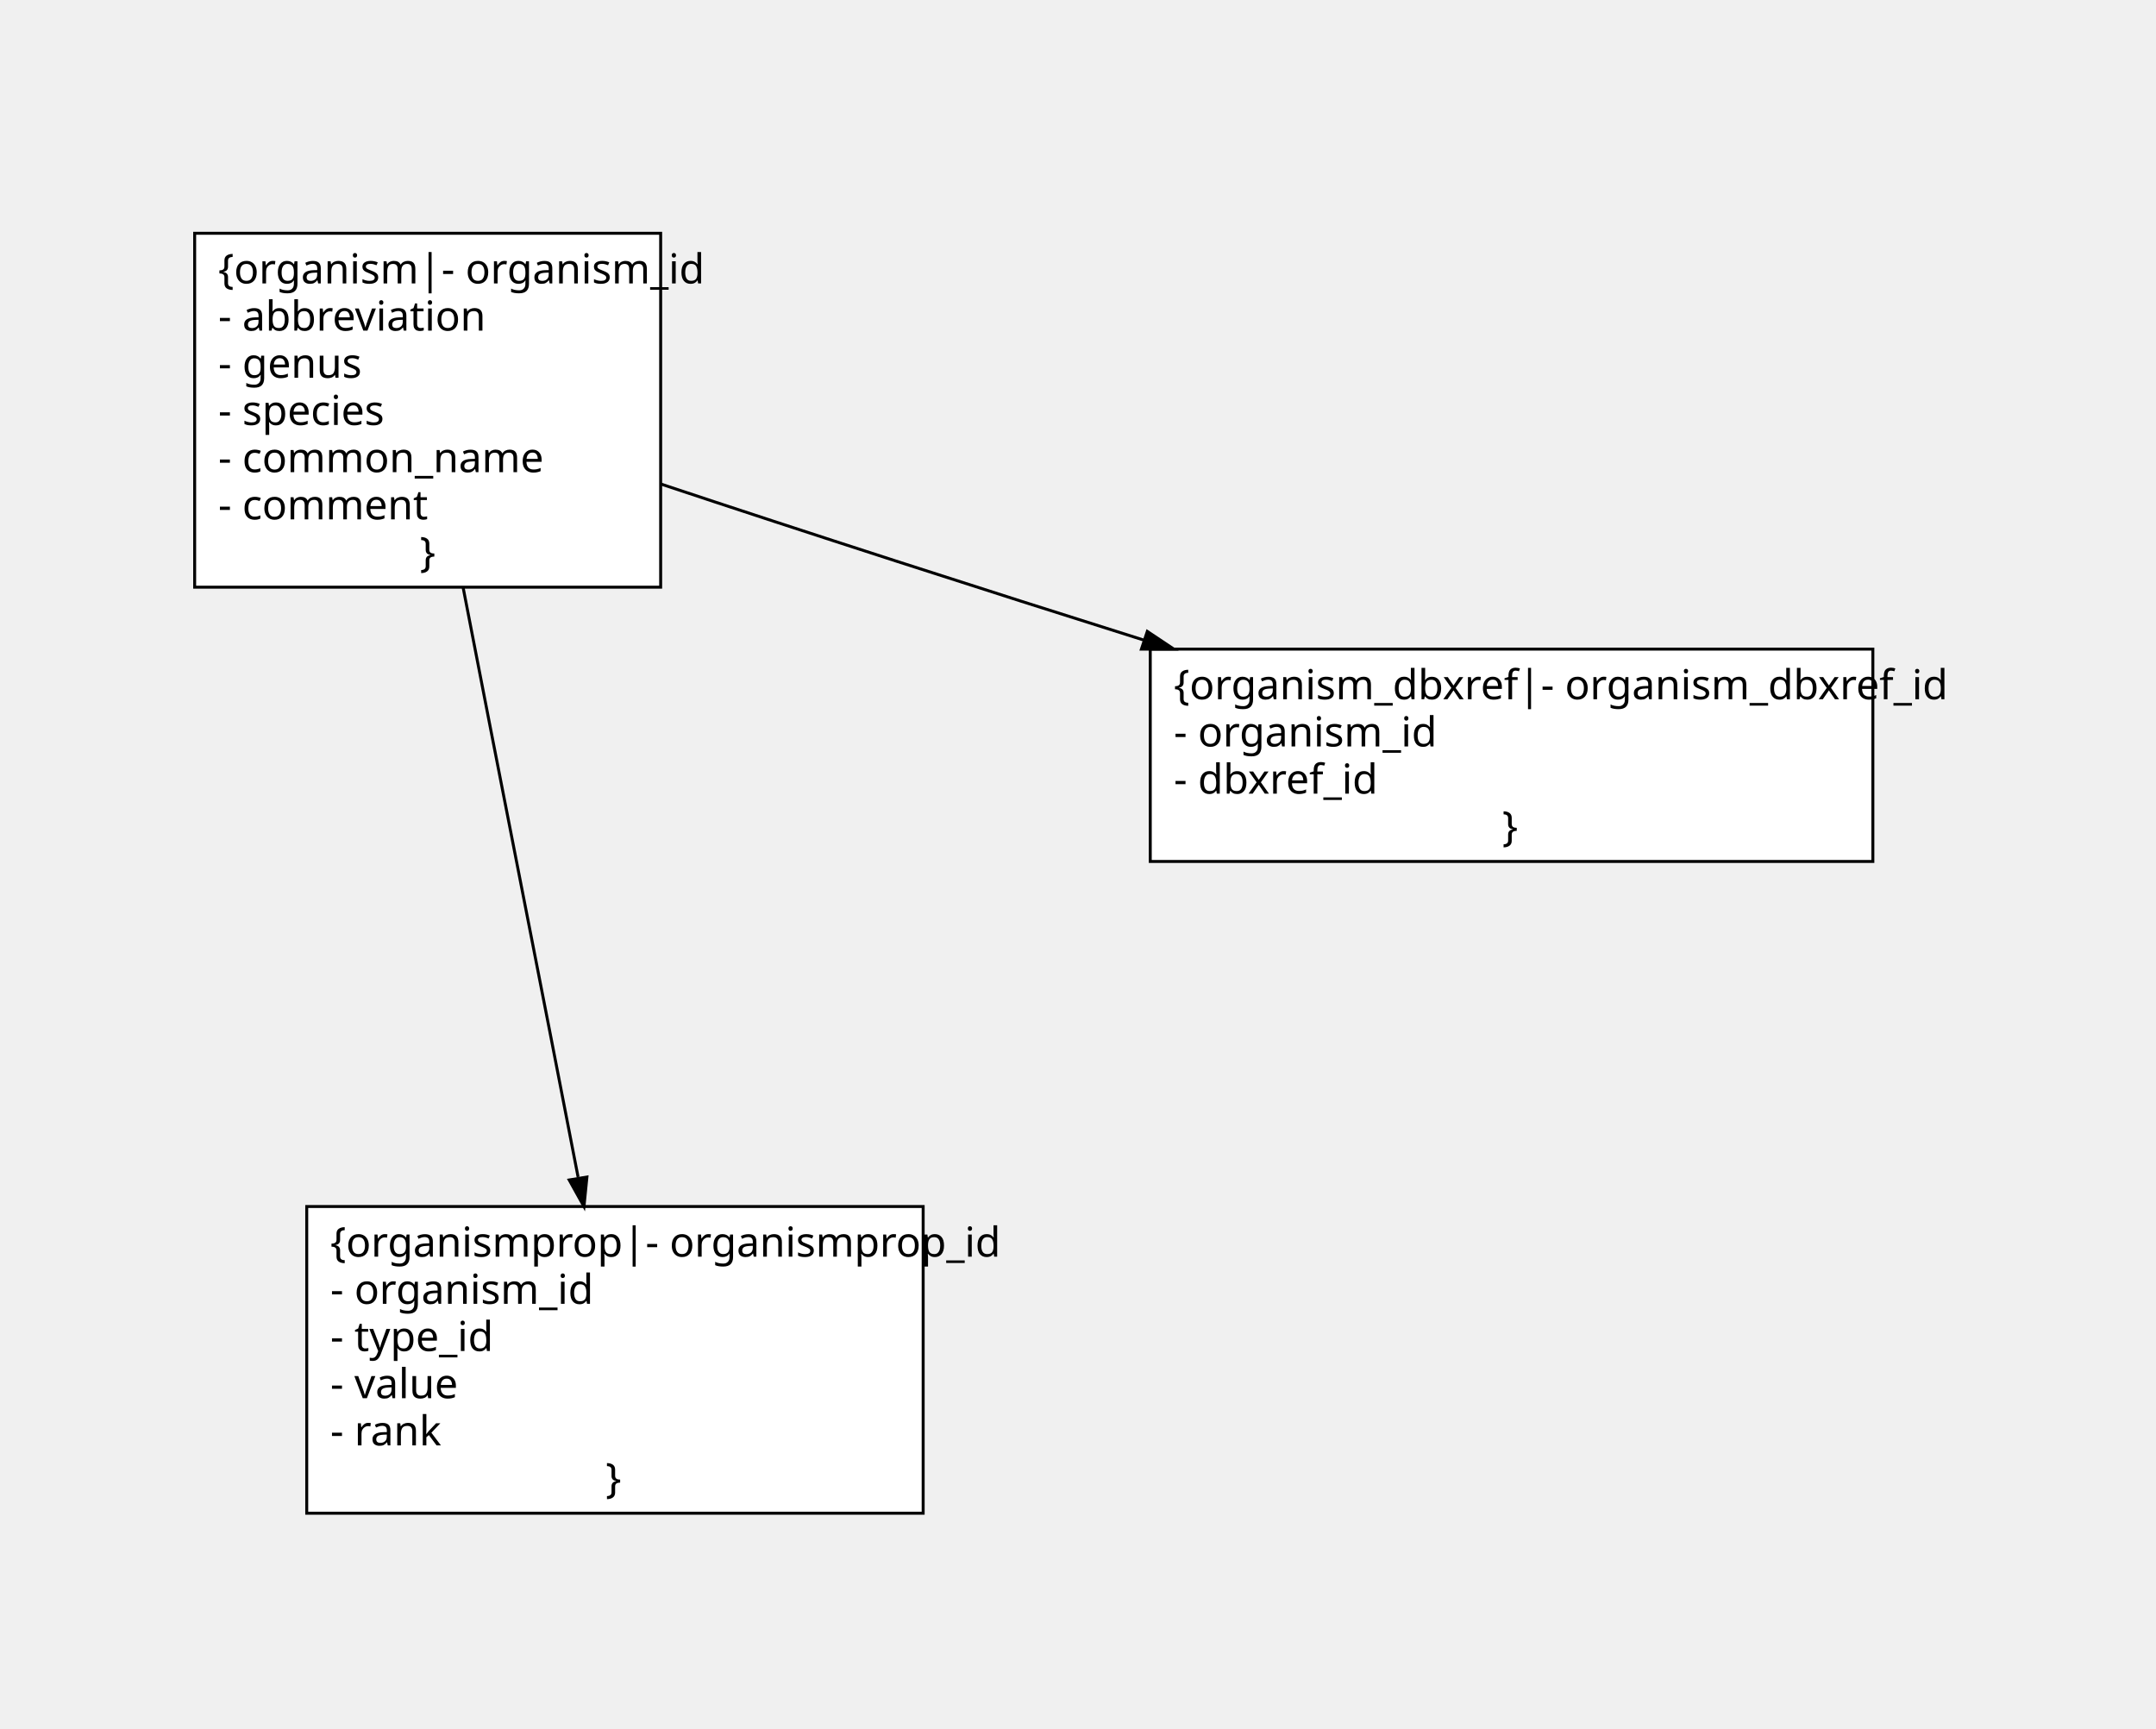
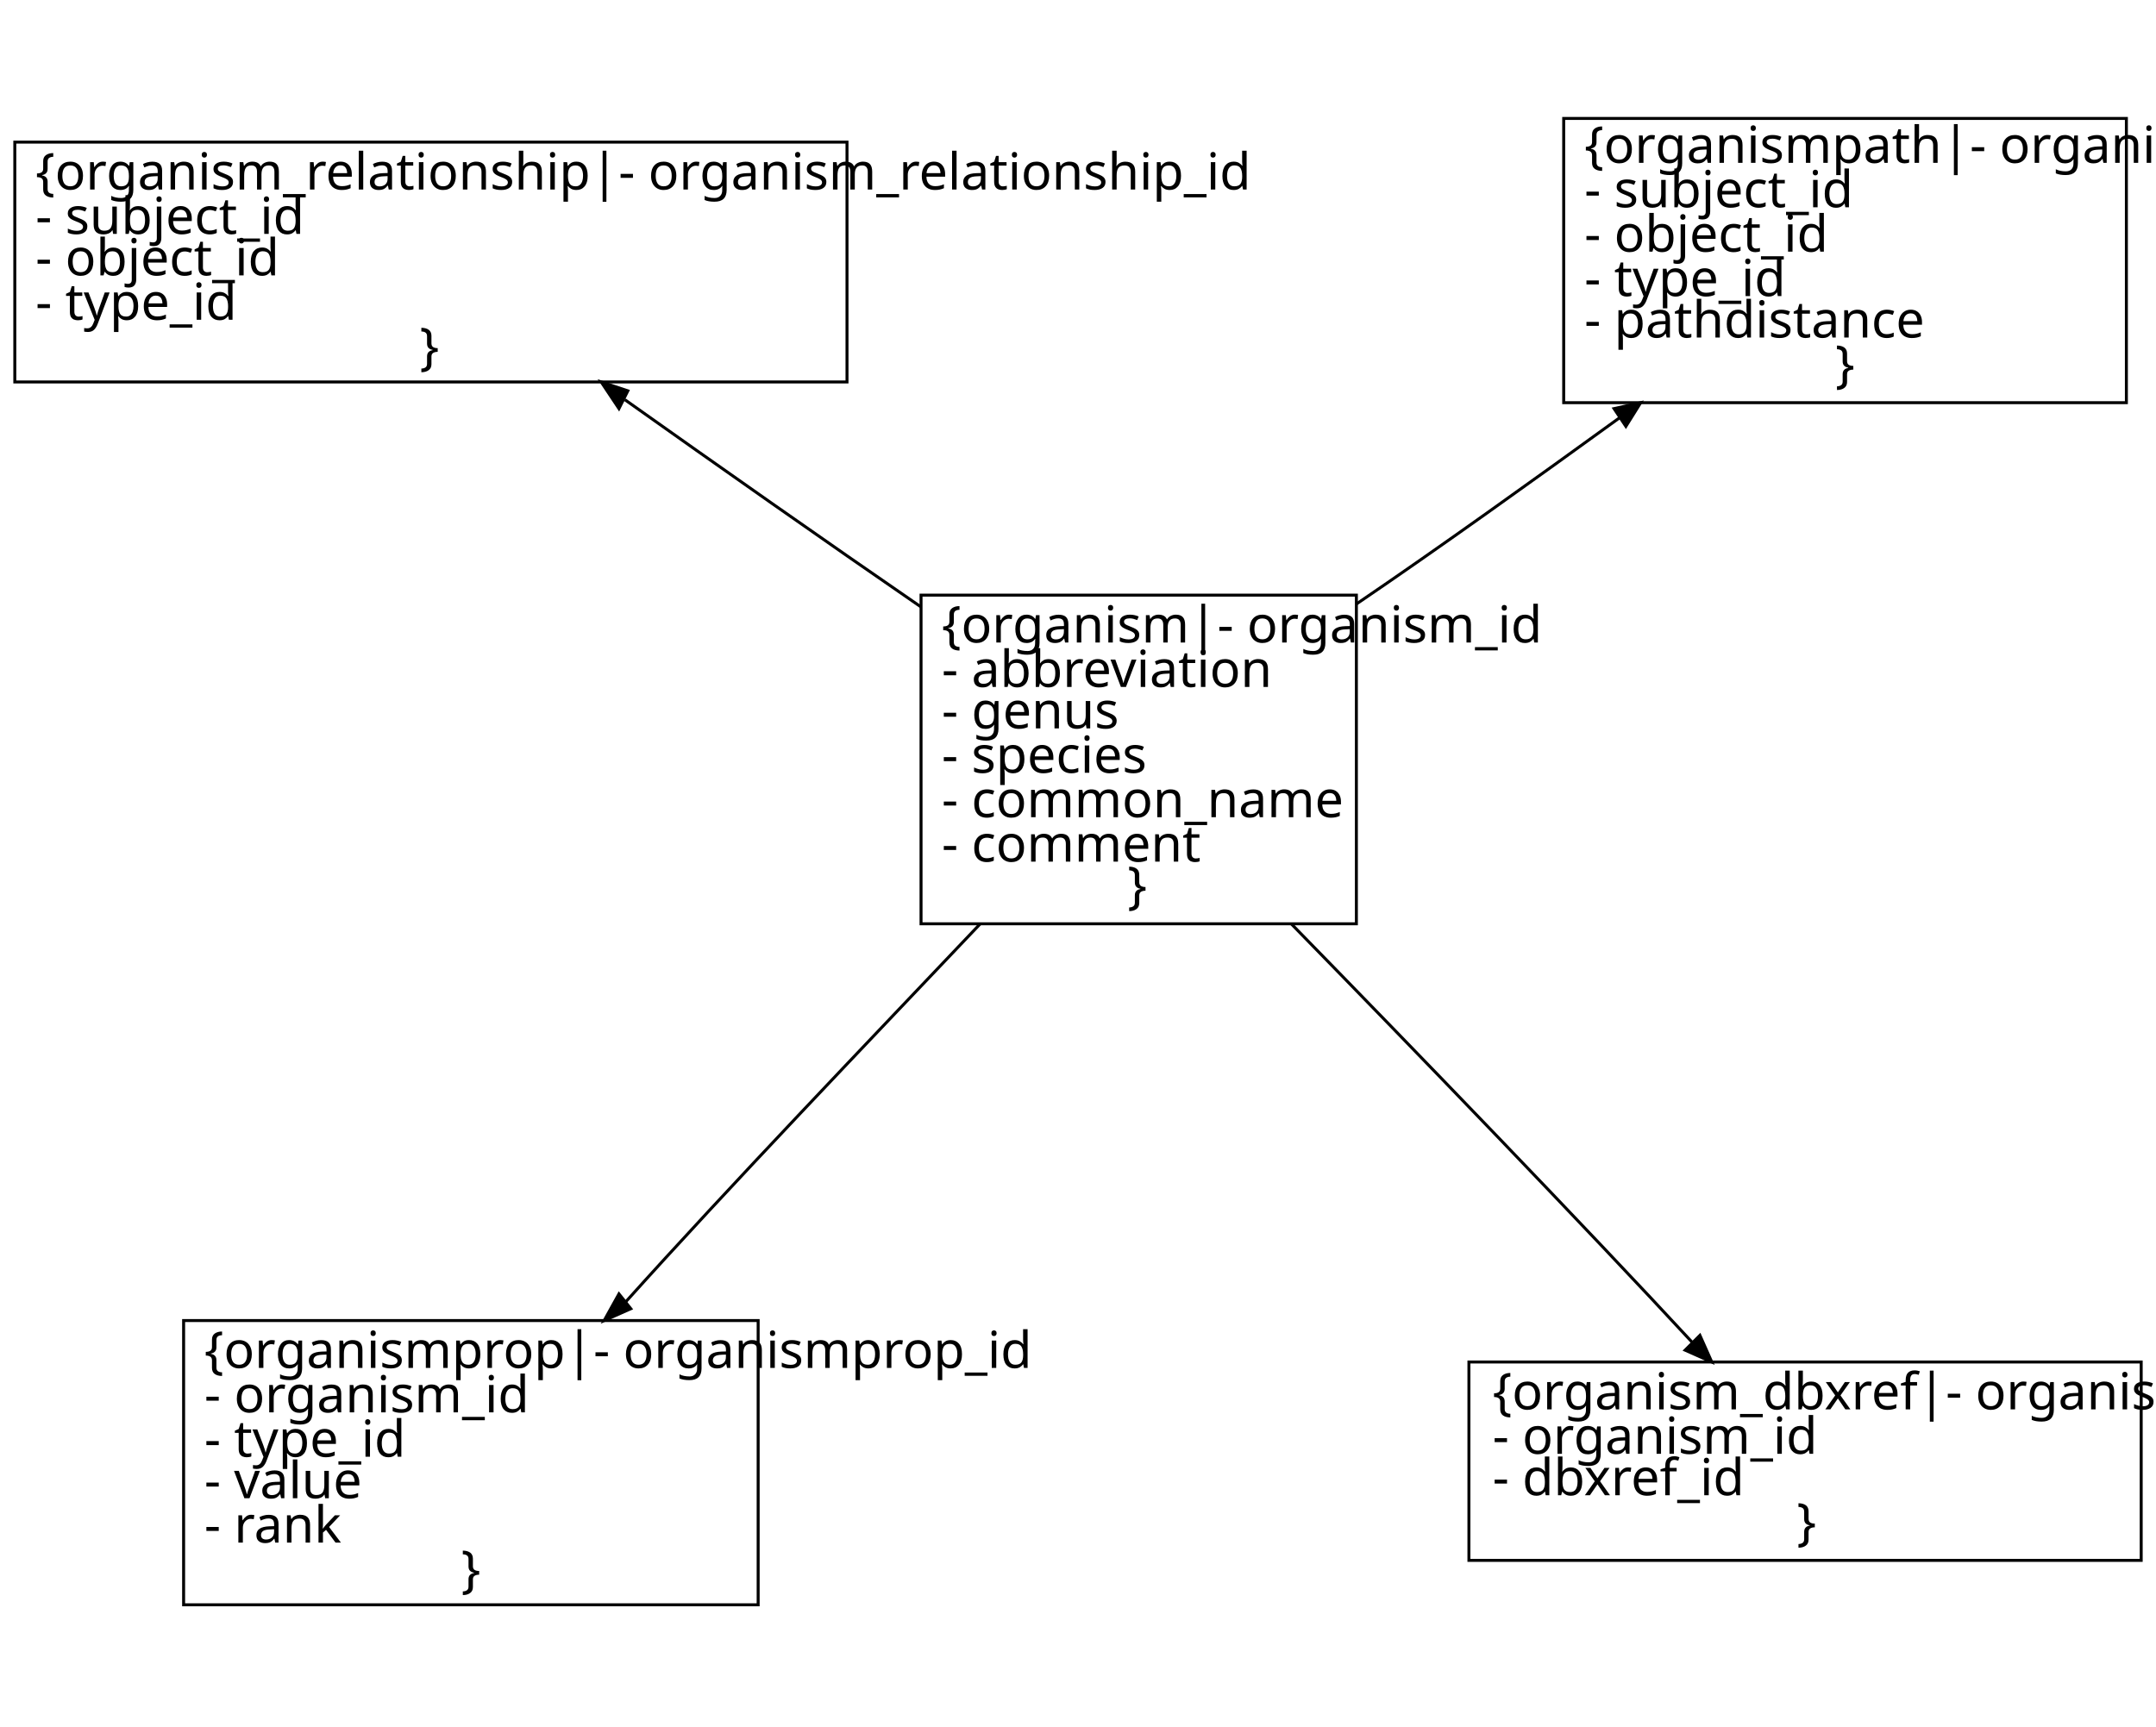
- <svg xmlns="http://www.w3.org/2000/svg" width="732pt" height="587pt" viewBox="-1 -1 731 586">
+ <svg xmlns="http://www.w3.org/2000/svg" width="728pt" height="583pt" viewBox="0 0 728 583">
  <g id="graph0" class="graph" style="font-family:Times-Roman;font-size:14.00;">
+     <polygon style="fill:white;stroke:white;" points="-2,586 -2,-2 730,-2 730,586 -2,586" />
    <g id="node1" class="node">
-       <polygon style="fill:white;stroke:black;" points="65,198 223,198 223,78 65,78 65,198" />
-       <text text-anchor="start" x="73" y="95">{organism|- organism_id </text>
-       <text text-anchor="start" x="73" y="111">- abbreviation </text>
-       <text text-anchor="start" x="73" y="127">- genus </text>
-       <text text-anchor="start" x="73" y="143">- species </text>
-       <text text-anchor="start" x="73" y="159">- common_name </text>
-       <text text-anchor="start" x="73" y="175">- comment </text>
-       <text text-anchor="middle" x="144" y="191">}</text>
+       <polygon style="fill:white;stroke:black;" points="311,312 458,312 458,201 311,201 311,312" />
+       <text text-anchor="start" x="318" y="217" style="font-size:12.91pt;">{organism|- organism_id </text>
+       <text text-anchor="start" x="318" y="232" style="font-size:12.91pt;">- abbreviation </text>
+       <text text-anchor="start" x="318" y="246" style="font-size:12.91pt;">- genus </text>
+       <text text-anchor="start" x="318" y="261" style="font-size:12.91pt;">- species </text>
+       <text text-anchor="start" x="318" y="276" style="font-size:12.91pt;">- common_name </text>
+       <text text-anchor="start" x="318" y="291" style="font-size:12.91pt;">- comment </text>
+       <text text-anchor="middle" x="384" y="305" style="font-size:12.91pt;">}</text>
    </g>
    <g id="node2" class="node">
-       <polygon style="fill:white;stroke:black;" points="389,291 634,291 634,219 389,219 389,291" />
-       <text text-anchor="start" x="397" y="236">{organism_dbxref|- organism_dbxref_id </text>
-       <text text-anchor="start" x="397" y="252">- organism_id </text>
-       <text text-anchor="start" x="397" y="268">- dbxref_id </text>
-       <text text-anchor="middle" x="511" y="284">}</text>
+       <polygon style="fill:white;stroke:black;" points="496,527 723,527 723,460 496,460 496,527" />
+       <text text-anchor="start" x="504" y="476" style="font-size:12.91pt;">{organism_dbxref|- organism_dbxref_id </text>
+       <text text-anchor="start" x="504" y="491" style="font-size:12.91pt;">- organism_id </text>
+       <text text-anchor="start" x="504" y="505" style="font-size:12.91pt;">- dbxref_id </text>
+       <text text-anchor="middle" x="610" y="520" style="font-size:12.91pt;">}</text>
    </g>
    <g id="edge2" class="edge">
-       <path style="fill:none;stroke:black;" d="M223,163C271,179 333,199 387,216" />
-       <polygon style="fill:black;stroke:black;" points="388,213 397,219 386,219 388,213" />
+       <path style="fill:none;stroke:black;" d="M436,312C478,355 535,414 572,454" />
+       <polygon style="fill:black;stroke:black;" points="574,451 578,460 569,456 574,451" />
    </g>
    <g id="node3" class="node">
-       <polygon style="fill:white;stroke:black;" points="103,512 312,512 312,408 103,408 103,512" />
-       <text text-anchor="start" x="111" y="425">{organismprop|- organismprop_id </text>
-       <text text-anchor="start" x="111" y="441">- organism_id </text>
-       <text text-anchor="start" x="111" y="457">- type_id </text>
-       <text text-anchor="start" x="111" y="473">- value </text>
-       <text text-anchor="start" x="111" y="489">- rank </text>
-       <text text-anchor="middle" x="207" y="505">}</text>
+       <polygon style="fill:white;stroke:black;" points="62,542 256,542 256,446 62,446 62,542" />
+       <text text-anchor="start" x="69" y="462" style="font-size:12.91pt;">{organismprop|- organismprop_id </text>
+       <text text-anchor="start" x="69" y="477" style="font-size:12.91pt;">- organism_id </text>
+       <text text-anchor="start" x="69" y="492" style="font-size:12.91pt;">- type_id </text>
+       <text text-anchor="start" x="69" y="506" style="font-size:12.91pt;">- value </text>
+       <text text-anchor="start" x="69" y="521" style="font-size:12.91pt;">- rank </text>
+       <text text-anchor="middle" x="159" y="536" style="font-size:12.91pt;">}</text>
+     </g>
+     <g id="edge8" class="edge">
+       <path style="fill:none;stroke:black;" d="M331,312C294,351 246,401 211,440" />
+       <polygon style="fill:black;stroke:black;" points="213,442 204,446 209,437 213,442" />
+     </g>
+     <g id="node4" class="node">
+       <polygon style="fill:white;stroke:black;" points="5,129 286,129 286,48 5,48 5,129" />
+       <text text-anchor="start" x="12" y="64" style="font-size:12.91pt;">{organism_relationship|- organism_relationship_id </text>
+       <text text-anchor="start" x="12" y="79" style="font-size:12.91pt;">- subject_id </text>
+       <text text-anchor="start" x="12" y="93" style="font-size:12.91pt;">- object_id </text>
+       <text text-anchor="start" x="12" y="108" style="font-size:12.91pt;">- type_id </text>
+       <text text-anchor="middle" x="145" y="123" style="font-size:12.91pt;">}</text>
    </g>
    <g id="edge4" class="edge">
-       <path style="fill:none;stroke:black;" d="M156,198C167,255 184,341 195,398" />
-       <polygon style="fill:black;stroke:black;" points="198,398 197,408 192,399 198,398" />
+       <path style="fill:none;stroke:black;" d="M311,205C279,183 242,157 211,135" />
+       <polygon style="fill:black;stroke:black;" points="209,138 203,129 212,132 209,138" />
+     </g>
+     <g id="node5" class="node">
+       <polygon style="fill:white;stroke:black;" points="528,136 718,136 718,40 528,40 528,136" />
+       <text text-anchor="start" x="535" y="55" style="font-size:12.91pt;">{organismpath|- organismpath_id </text>
+       <text text-anchor="start" x="535" y="70" style="font-size:12.91pt;">- subject_id </text>
+       <text text-anchor="start" x="535" y="85" style="font-size:12.91pt;">- object_id </text>
+       <text text-anchor="start" x="535" y="100" style="font-size:12.91pt;">- type_id </text>
+       <text text-anchor="start" x="535" y="114" style="font-size:12.91pt;">- pathdistance </text>
+       <text text-anchor="middle" x="623" y="129" style="font-size:12.91pt;">}</text>
+     </g>
+     <g id="edge6" class="edge">
+       <path style="fill:none;stroke:black;" d="M458,204C486,185 518,162 547,141" />
+       <polygon style="fill:black;stroke:black;" points="545,138 554,136 549,144 545,138" />
    </g>
  </g>
</svg>
